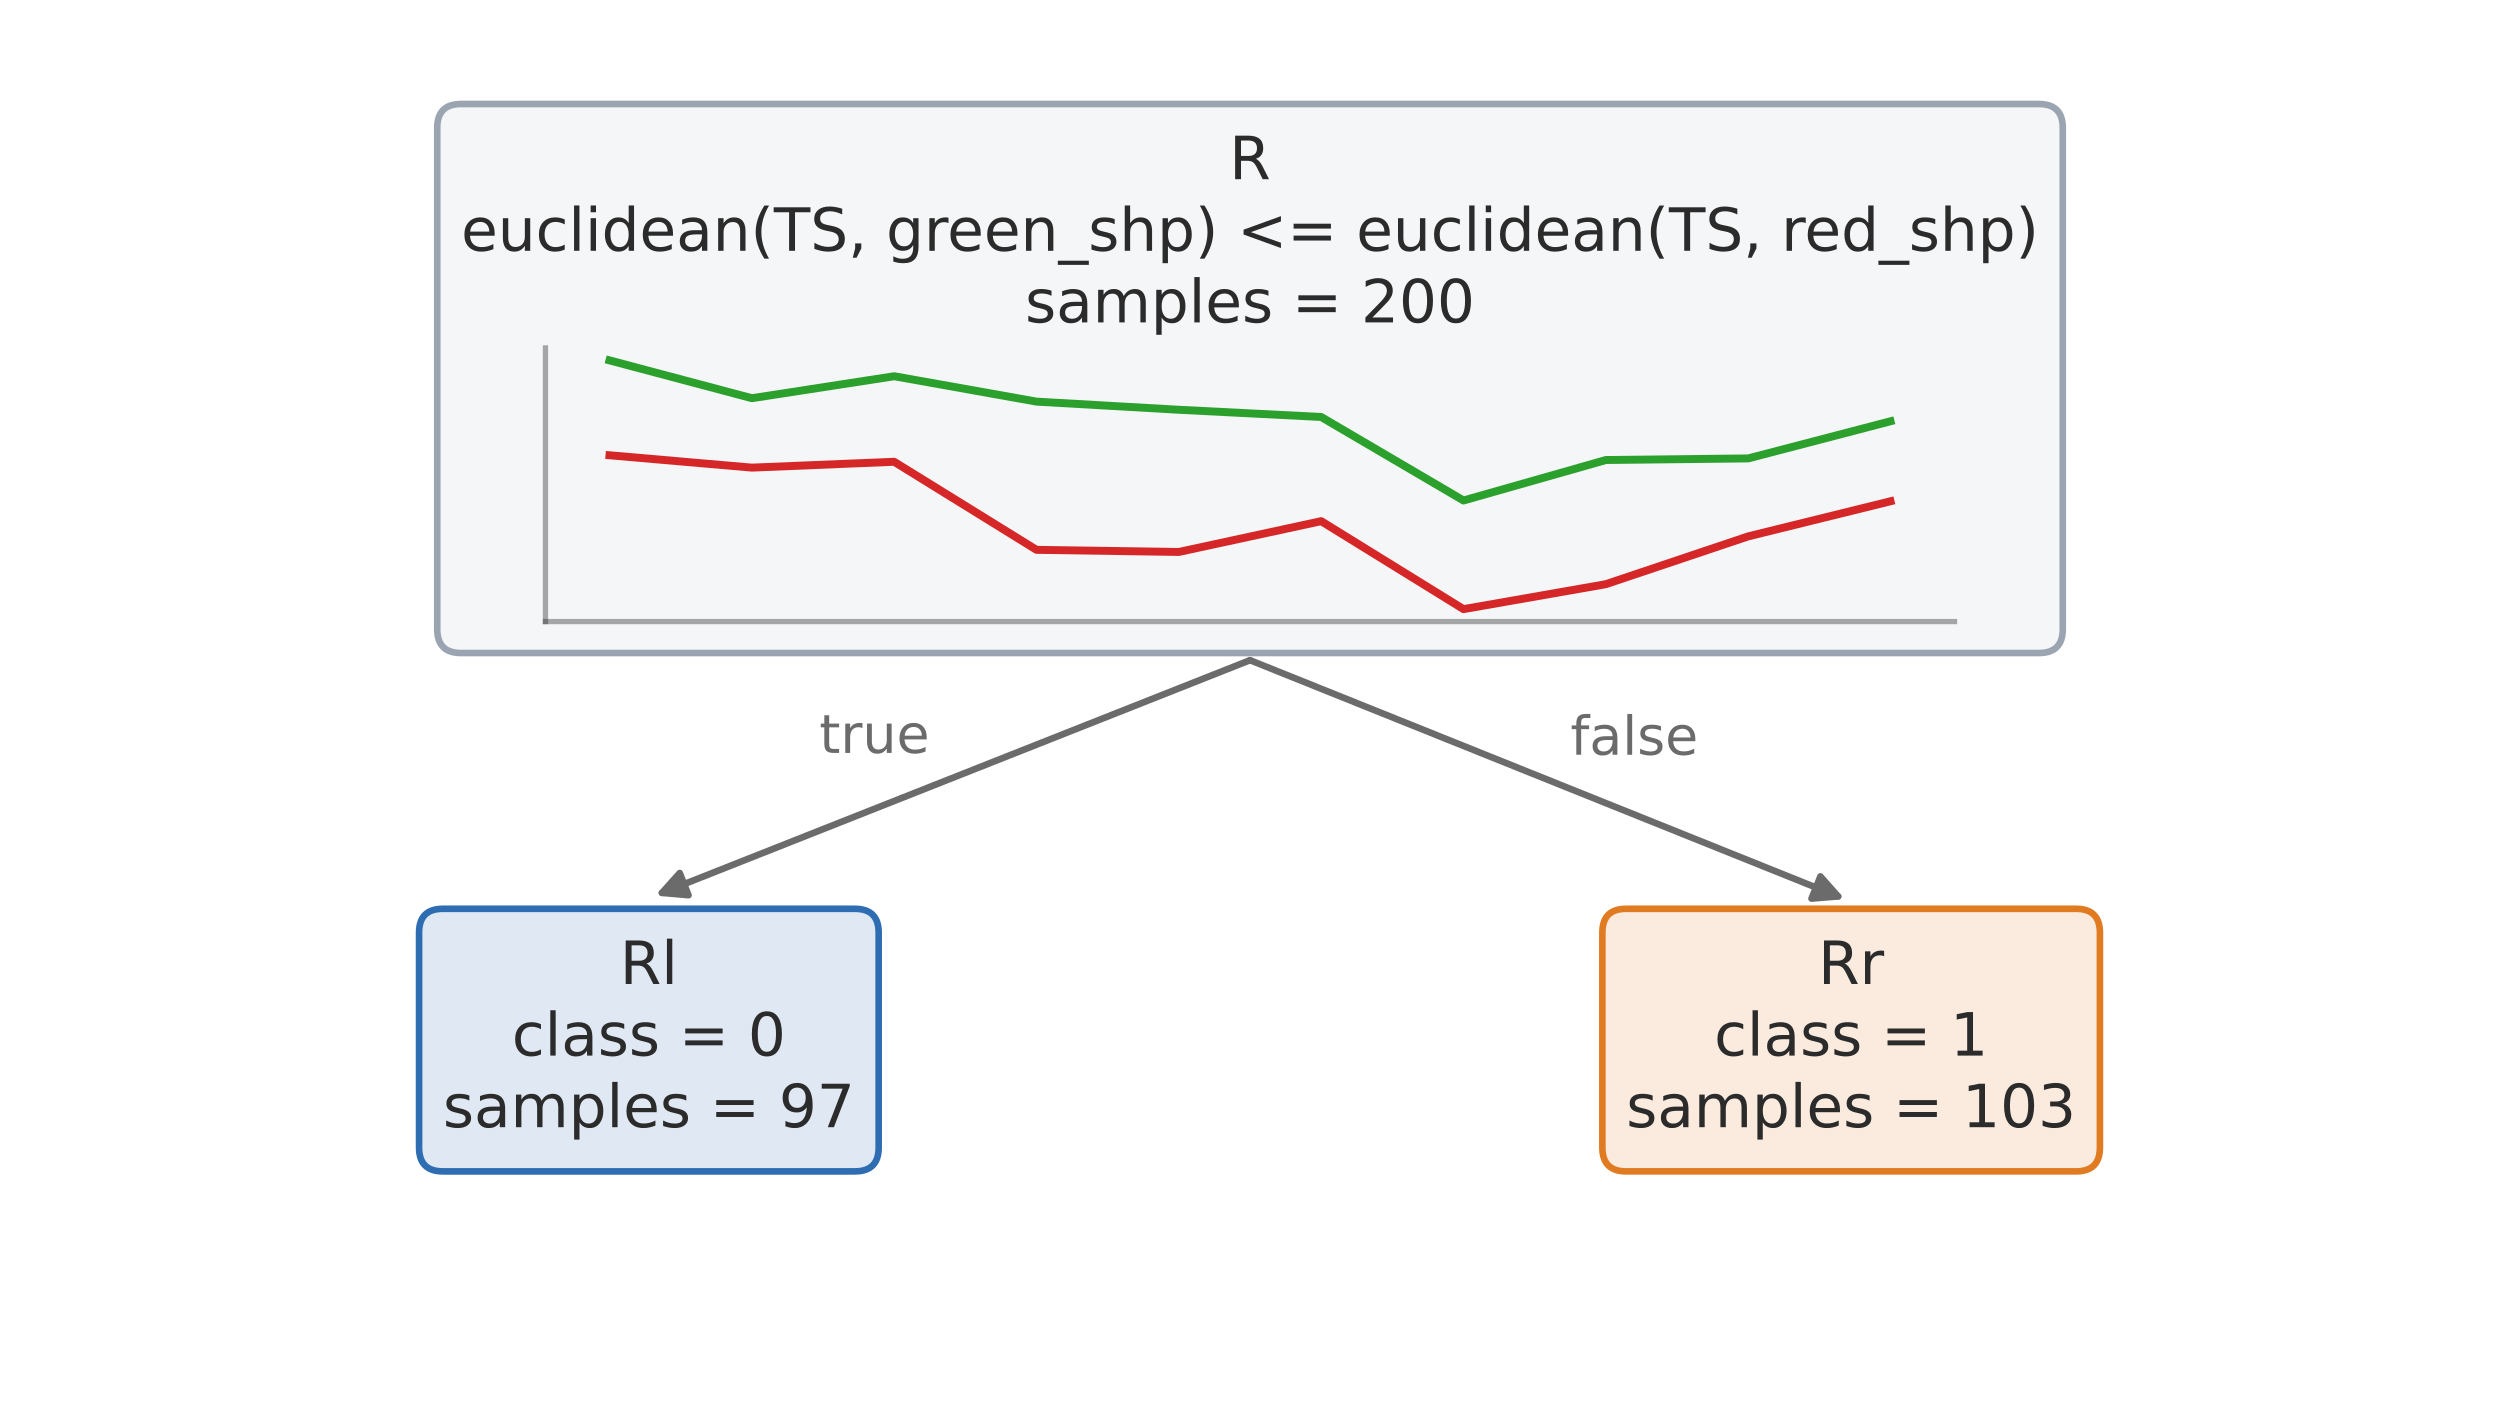
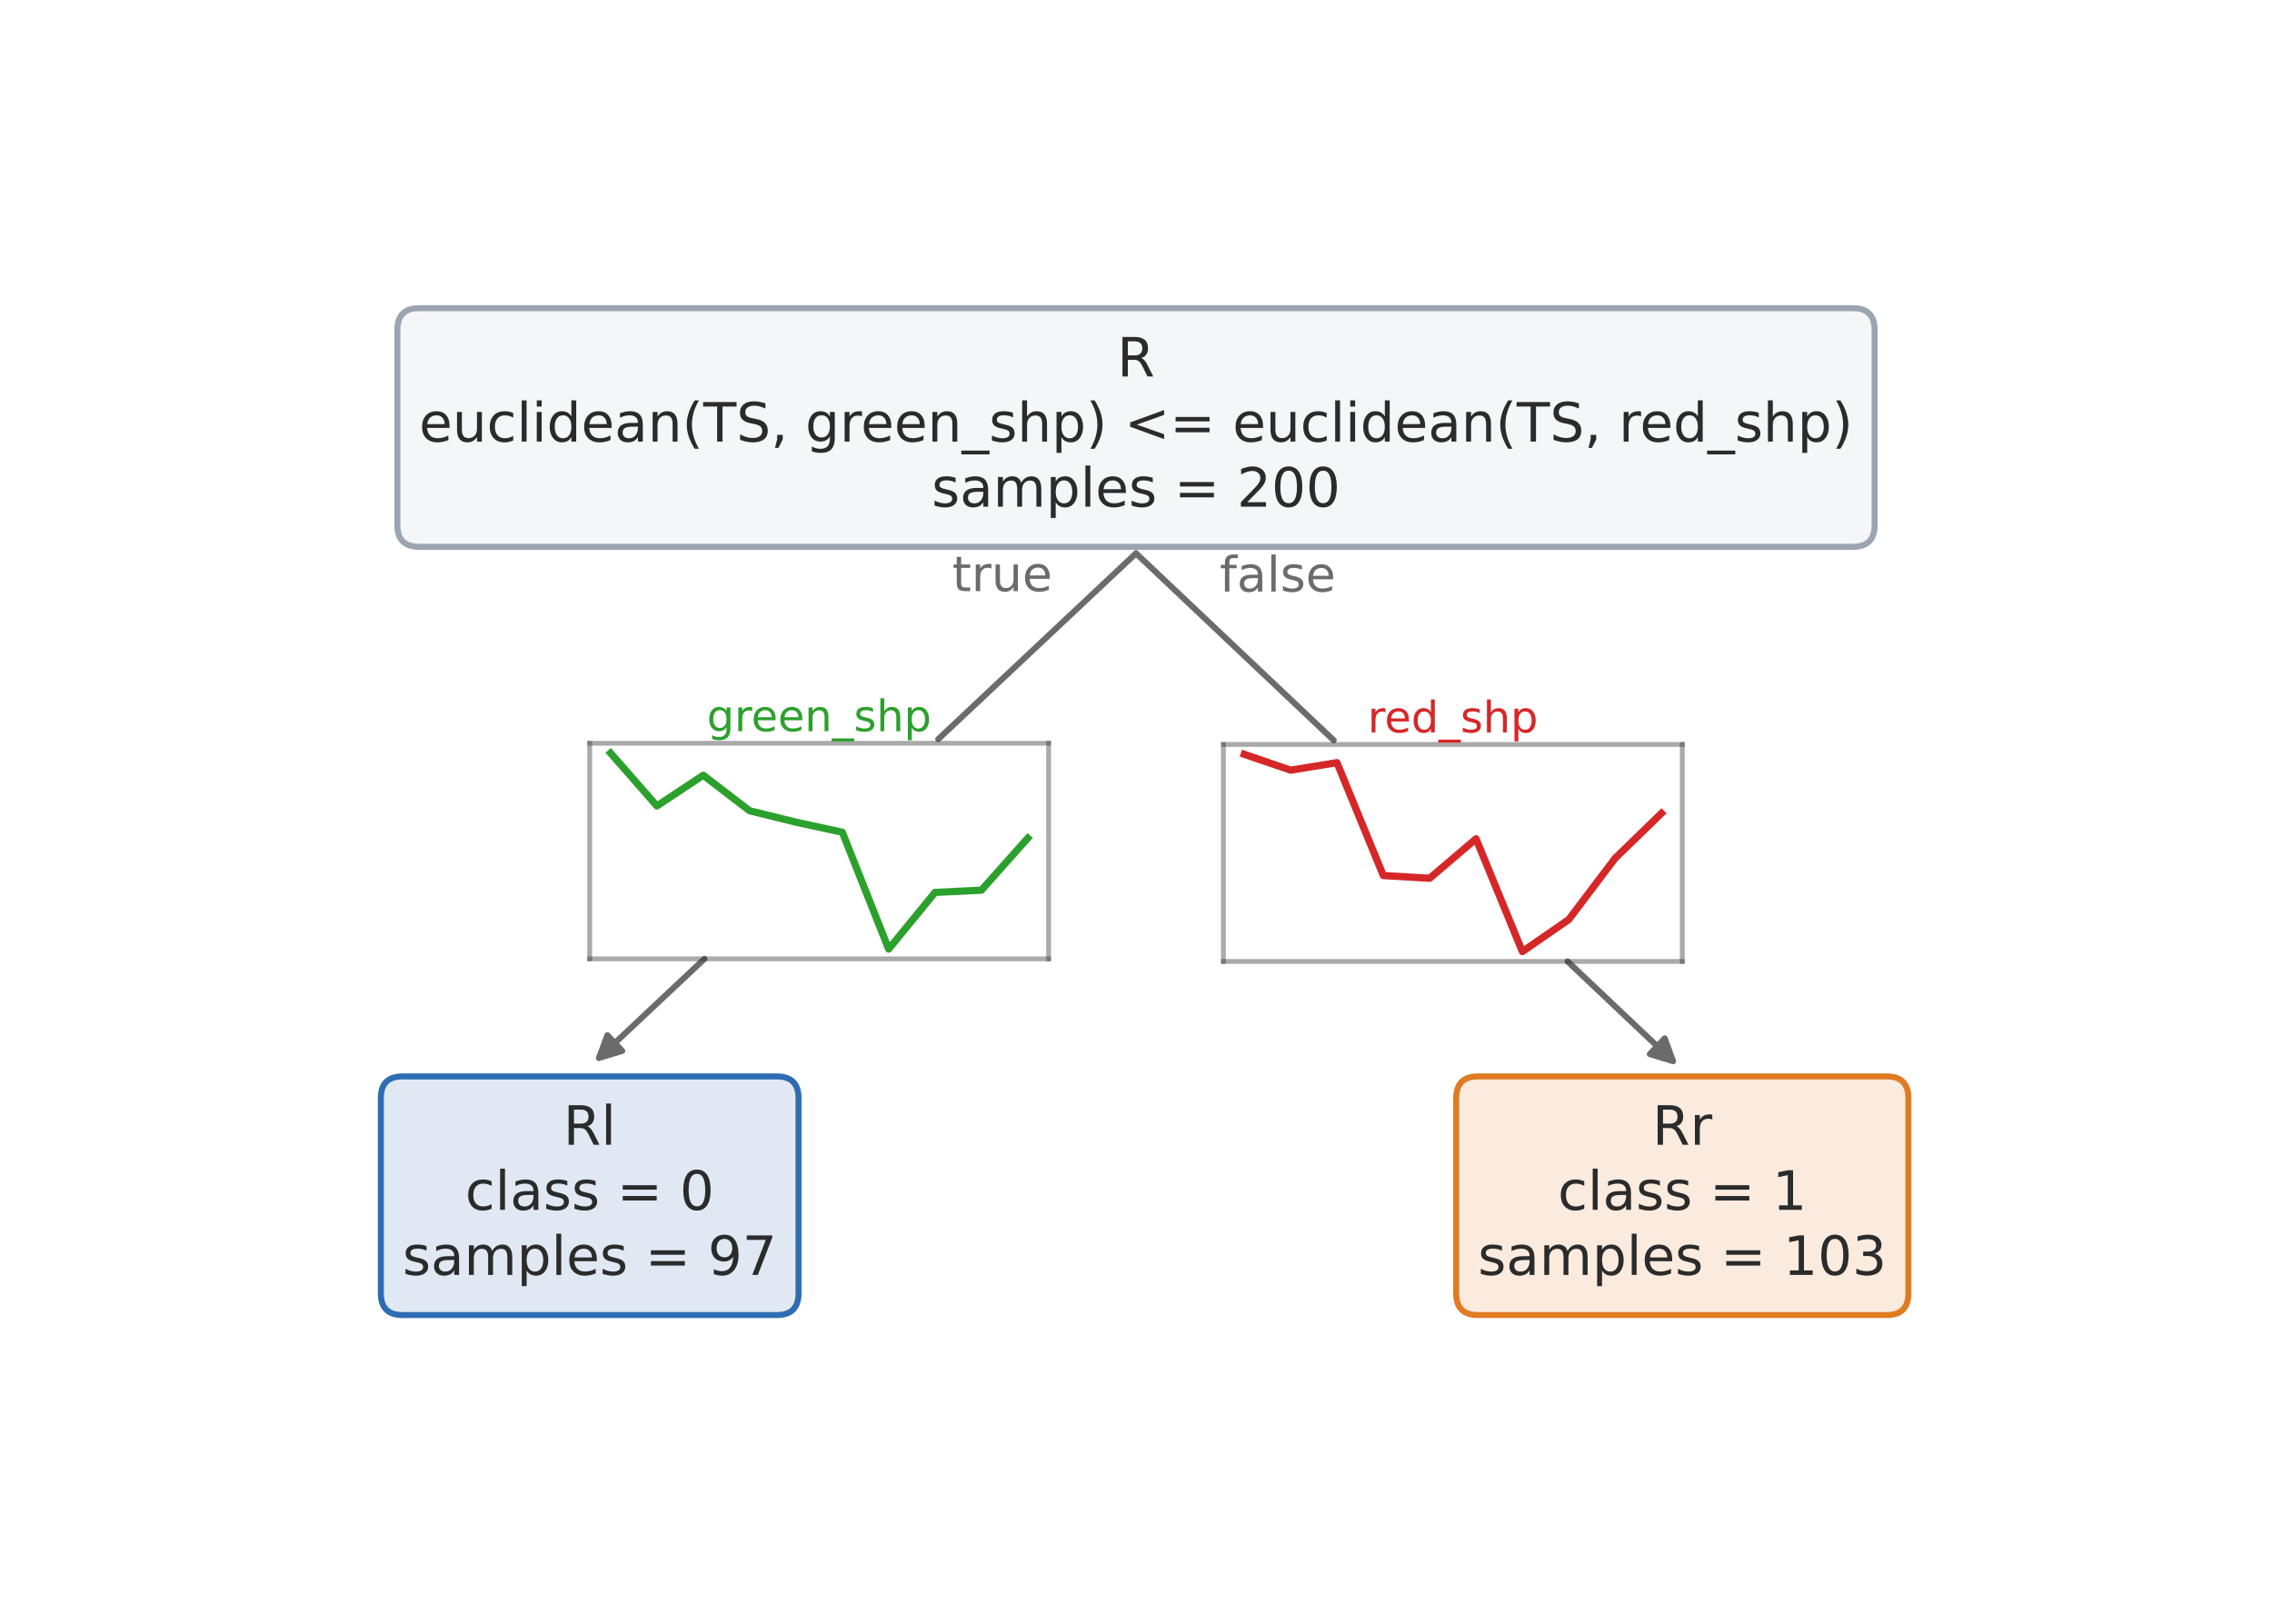
- <svg xmlns="http://www.w3.org/2000/svg" xmlns:xlink="http://www.w3.org/1999/xlink" width="377.1pt" height="213.984pt" viewBox="0 0 377.1 213.984" version="1.1">
+ <svg xmlns="http://www.w3.org/2000/svg" xmlns:xlink="http://www.w3.org/1999/xlink" width="377.1pt" height="269.424pt" viewBox="0 0 377.1 269.424" version="1.1">
  <defs>
    <style type="text/css">*{stroke-linejoin: round; stroke-linecap: butt}</style>
  </defs>
  <g id="figure_1">
    <g id="patch_1">
-       <path d="M 0 213.984  L 377.1 213.984  L 377.1 0  L 0 0  L 0 213.984  z " style="fill: none" />
+       <path d="M 0 269.424  L 377.1 269.424  L 377.1 0  L 0 0  L 0 269.424  z " style="fill: none" />
    </g>
    <g id="axes_1">
      <g id="patch_2">
-         <path d="M 188.55 99.584  Q 143.679 117.339 99.847 134.682  " style="fill: none; stroke: #6b6b6b; stroke-linecap: round" />
-         <path d="M 103.857 135.031  L 99.847 134.682  L 102.532 131.684  z " style="fill: #6b6b6b; stroke: #6b6b6b; stroke-linecap: round" />
+         <path d="M 188.55 91.841  Q 172.139 107.261 155.727 122.682  " style="fill: none; stroke: #6b6b6b; stroke-linecap: round" />
      </g>
      <g id="patch_3">
-         <path d="M 188.55 99.584  Q 233.424 117.608 277.261 135.214  " style="fill: none; stroke: #6b6b6b; stroke-linecap: round" />
-         <path d="M 274.591 132.202  L 277.261 135.214  L 273.249 135.543  z " style="fill: #6b6b6b; stroke: #6b6b6b; stroke-linecap: round" />
+         <path d="M 116.917 159.15  Q 107.76 167.754 99.417 175.593  " style="fill: none; stroke: #6b6b6b; stroke-linecap: round" />
+         <path d="M 103.273 174.44  L 99.417 175.593  L 100.808 171.816  z " style="fill: #6b6b6b; stroke: #6b6b6b; stroke-linecap: round" />
+       </g>
+       <g id="patch_4">
+         <path d="M 188.55 91.841  Q 204.961 107.359 221.373 122.878  " style="fill: none; stroke: #6b6b6b; stroke-linecap: round" />
+       </g>
+       <g id="patch_5">
+         <path d="M 260.183 159.577  Q 269.34 168.236 277.685 176.127  " style="fill: none; stroke: #6b6b6b; stroke-linecap: round" />
+         <path d="M 276.306 172.346  L 277.685 176.127  L 273.833 174.962  z " style="fill: #6b6b6b; stroke: #6b6b6b; stroke-linecap: round" />
      </g>
      <g id="R">
-         <g id="patch_4">
-           <path d="M 69.553 98.503  L 307.547 98.503  Q 311.147 98.503 311.147 94.903  L 311.147 19.289  Q 311.147 15.689 307.547 15.689  L 69.553 15.689  Q 65.953 15.689 65.953 19.289  L 65.953 94.903  Q 65.953 98.503 69.553 98.503  z " style="fill: #f4f6f8; stroke: #9aa5b1; stroke-linejoin: miter" />
-         </g>
-         <g style="fill: #2b2b2b" transform="translate(185.4232 27.02791) scale(0.09 -0.09)">
+         <g id="patch_6">
+           <path d="M 69.553 90.759  L 307.547 90.759  Q 311.147 90.759 311.147 87.159  L 311.147 54.753  Q 311.147 51.153 307.547 51.153  L 69.553 51.153  Q 65.953 51.153 65.953 54.753  L 65.953 87.159  Q 65.953 90.759 69.553 90.759  z " style="fill: #f4f6f8; stroke: #9aa5b1; stroke-linejoin: miter" />
+         </g>
+         <g style="fill: #2b2b2b" transform="translate(185.4232 62.49143) scale(0.09 -0.09)">
          <defs>
            <path id="DejaVuSans-35" d="M 2841 2188  Q 3044 2119 3236 1894  Q 3428 1669 3622 1275  L 4263 0  L 3584 0  L 2988 1197  Q 2756 1666 2539 1819  Q 2322 1972 1947 1972  L 1259 1972  L 1259 0  L 628 0  L 628 4666  L 2053 4666  Q 2853 4666 3247 4331  Q 3641 3997 3641 3322  Q 3641 2881 3436 2590  Q 3231 2300 2841 2188  z M 1259 4147  L 1259 2491  L 2053 2491  Q 2509 2491 2742 2702  Q 2975 2913 2975 3322  Q 2975 3731 2742 3939  Q 2509 4147 2053 4147  L 1259 4147  z " transform="scale(0.015625)" />
          </defs>
          <use xlink:href="#DejaVuSans-35" />
        </g>
-         <g style="fill: #2b2b2b" transform="translate(69.55312 37.83037) scale(0.09 -0.09)">
+         <g style="fill: #2b2b2b" transform="translate(69.55312 73.29389) scale(0.09 -0.09)">
          <defs>
            <path id="DejaVuSans-48" d="M 3597 1894  L 3597 1613  L 953 1613  Q 991 1019 1311 708  Q 1631 397 2203 397  Q 2534 397 2845 478  Q 3156 559 3463 722  L 3463 178  Q 3153 47 2828 -22  Q 2503 -91 2169 -91  Q 1331 -91 842 396  Q 353 884 353 1716  Q 353 2575 817 3079  Q 1281 3584 2069 3584  Q 2775 3584 3186 3129  Q 3597 2675 3597 1894  z M 3022 2063  Q 3016 2534 2758 2815  Q 2500 3097 2075 3097  Q 1594 3097 1305 2825  Q 1016 2553 972 2059  L 3022 2063  z " transform="scale(0.015625)" />
            <path id="DejaVuSans-58" d="M 544 1381  L 544 3500  L 1119 3500  L 1119 1403  Q 1119 906 1312 657  Q 1506 409 1894 409  Q 2359 409 2629 706  Q 2900 1003 2900 1516  L 2900 3500  L 3475 3500  L 3475 0  L 2900 0  L 2900 538  Q 2691 219 2414 64  Q 2138 -91 1772 -91  Q 1169 -91 856 284  Q 544 659 544 1381  z M 1991 3584  L 1991 3584  z " transform="scale(0.015625)" />
            <path id="DejaVuSans-46" d="M 3122 3366  L 3122 2828  Q 2878 2963 2633 3030  Q 2388 3097 2138 3097  Q 1578 3097 1268 2742  Q 959 2388 959 1747  Q 959 1106 1268 751  Q 1578 397 2138 397  Q 2388 397 2633 464  Q 2878 531 3122 666  L 3122 134  Q 2881 22 2623 -34  Q 2366 -91 2075 -91  Q 1284 -91 818 406  Q 353 903 353 1747  Q 353 2603 823 3093  Q 1294 3584 2113 3584  Q 2378 3584 2631 3529  Q 2884 3475 3122 3366  z " transform="scale(0.015625)" />
            <path id="DejaVuSans-4f" d="M 603 4863  L 1178 4863  L 1178 0  L 603 0  L 603 4863  z " transform="scale(0.015625)" />
            <path id="DejaVuSans-4c" d="M 603 3500  L 1178 3500  L 1178 0  L 603 0  L 603 3500  z M 603 4863  L 1178 4863  L 1178 4134  L 603 4134  L 603 4863  z " transform="scale(0.015625)" />
            <path id="DejaVuSans-47" d="M 2906 2969  L 2906 4863  L 3481 4863  L 3481 0  L 2906 0  L 2906 525  Q 2725 213 2448 61  Q 2172 -91 1784 -91  Q 1150 -91 751 415  Q 353 922 353 1747  Q 353 2572 751 3078  Q 1150 3584 1784 3584  Q 2172 3584 2448 3432  Q 2725 3281 2906 2969  z M 947 1747  Q 947 1113 1208 752  Q 1469 391 1925 391  Q 2381 391 2643 752  Q 2906 1113 2906 1747  Q 2906 2381 2643 2742  Q 2381 3103 1925 3103  Q 1469 3103 1208 2742  Q 947 2381 947 1747  z " transform="scale(0.015625)" />
            <path id="DejaVuSans-44" d="M 2194 1759  Q 1497 1759 1228 1600  Q 959 1441 959 1056  Q 959 750 1161 570  Q 1363 391 1709 391  Q 2188 391 2477 730  Q 2766 1069 2766 1631  L 2766 1759  L 2194 1759  z M 3341 1997  L 3341 0  L 2766 0  L 2766 531  Q 2569 213 2275 61  Q 1981 -91 1556 -91  Q 1019 -91 701 211  Q 384 513 384 1019  Q 384 1609 779 1909  Q 1175 2209 1959 2209  L 2766 2209  L 2766 2266  Q 2766 2663 2505 2880  Q 2244 3097 1772 3097  Q 1472 3097 1187 3025  Q 903 2953 641 2809  L 641 3341  Q 956 3463 1253 3523  Q 1550 3584 1831 3584  Q 2591 3584 2966 3190  Q 3341 2797 3341 1997  z " transform="scale(0.015625)" />
            <path id="DejaVuSans-51" d="M 3513 2113  L 3513 0  L 2938 0  L 2938 2094  Q 2938 2591 2744 2837  Q 2550 3084 2163 3084  Q 1697 3084 1428 2787  Q 1159 2491 1159 1978  L 1159 0  L 581 0  L 581 3500  L 1159 3500  L 1159 2956  Q 1366 3272 1645 3428  Q 1925 3584 2291 3584  Q 2894 3584 3203 3211  Q 3513 2838 3513 2113  z " transform="scale(0.015625)" />
            <path id="DejaVuSans-b" d="M 1984 4856  Q 1566 4138 1362 3434  Q 1159 2731 1159 2009  Q 1159 1288 1364 580  Q 1569 -128 1984 -844  L 1484 -844  Q 1016 -109 783 600  Q 550 1309 550 2009  Q 550 2706 781 3412  Q 1013 4119 1484 4856  L 1984 4856  z " transform="scale(0.015625)" />
            <path id="DejaVuSans-37" d="M -19 4666  L 3928 4666  L 3928 4134  L 2272 4134  L 2272 0  L 1638 0  L 1638 4134  L -19 4134  L -19 4666  z " transform="scale(0.015625)" />
            <path id="DejaVuSans-36" d="M 3425 4513  L 3425 3897  Q 3066 4069 2747 4153  Q 2428 4238 2131 4238  Q 1616 4238 1336 4038  Q 1056 3838 1056 3469  Q 1056 3159 1242 3001  Q 1428 2844 1947 2747  L 2328 2669  Q 3034 2534 3370 2195  Q 3706 1856 3706 1288  Q 3706 609 3251 259  Q 2797 -91 1919 -91  Q 1588 -91 1214 -16  Q 841 59 441 206  L 441 856  Q 825 641 1194 531  Q 1563 422 1919 422  Q 2459 422 2753 634  Q 3047 847 3047 1241  Q 3047 1584 2836 1778  Q 2625 1972 2144 2069  L 1759 2144  Q 1053 2284 737 2584  Q 422 2884 422 3419  Q 422 4038 858 4394  Q 1294 4750 2059 4750  Q 2388 4750 2728 4690  Q 3069 4631 3425 4513  z " transform="scale(0.015625)" />
            <path id="DejaVuSans-f" d="M 750 794  L 1409 794  L 1409 256  L 897 -744  L 494 -744  L 750 256  L 750 794  z " transform="scale(0.015625)" />
            <path id="DejaVuSans-3" transform="scale(0.015625)" />
            <path id="DejaVuSans-4a" d="M 2906 1791  Q 2906 2416 2648 2759  Q 2391 3103 1925 3103  Q 1463 3103 1205 2759  Q 947 2416 947 1791  Q 947 1169 1205 825  Q 1463 481 1925 481  Q 2391 481 2648 825  Q 2906 1169 2906 1791  z M 3481 434  Q 3481 -459 3084 -895  Q 2688 -1331 1869 -1331  Q 1566 -1331 1297 -1286  Q 1028 -1241 775 -1147  L 775 -588  Q 1028 -725 1275 -790  Q 1522 -856 1778 -856  Q 2344 -856 2625 -561  Q 2906 -266 2906 331  L 2906 616  Q 2728 306 2450 153  Q 2172 0 1784 0  Q 1141 0 747 490  Q 353 981 353 1791  Q 353 2603 747 3093  Q 1141 3584 1784 3584  Q 2172 3584 2450 3431  Q 2728 3278 2906 2969  L 2906 3500  L 3481 3500  L 3481 434  z " transform="scale(0.015625)" />
            <path id="DejaVuSans-55" d="M 2631 2963  Q 2534 3019 2420 3045  Q 2306 3072 2169 3072  Q 1681 3072 1420 2755  Q 1159 2438 1159 1844  L 1159 0  L 581 0  L 581 3500  L 1159 3500  L 1159 2956  Q 1341 3275 1631 3429  Q 1922 3584 2338 3584  Q 2397 3584 2469 3576  Q 2541 3569 2628 3553  L 2631 2963  z " transform="scale(0.015625)" />
            <path id="DejaVuSans-42" d="M 3263 -1063  L 3263 -1509  L -63 -1509  L -63 -1063  L 3263 -1063  z " transform="scale(0.015625)" />
            <path id="DejaVuSans-56" d="M 2834 3397  L 2834 2853  Q 2591 2978 2328 3040  Q 2066 3103 1784 3103  Q 1356 3103 1142 2972  Q 928 2841 928 2578  Q 928 2378 1081 2264  Q 1234 2150 1697 2047  L 1894 2003  Q 2506 1872 2764 1633  Q 3022 1394 3022 966  Q 3022 478 2636 193  Q 2250 -91 1575 -91  Q 1294 -91 989 -36  Q 684 19 347 128  L 347 722  Q 666 556 975 473  Q 1284 391 1588 391  Q 1994 391 2212 530  Q 2431 669 2431 922  Q 2431 1156 2273 1281  Q 2116 1406 1581 1522  L 1381 1569  Q 847 1681 609 1914  Q 372 2147 372 2553  Q 372 3047 722 3315  Q 1072 3584 1716 3584  Q 2034 3584 2315 3537  Q 2597 3491 2834 3397  z " transform="scale(0.015625)" />
            <path id="DejaVuSans-4b" d="M 3513 2113  L 3513 0  L 2938 0  L 2938 2094  Q 2938 2591 2744 2837  Q 2550 3084 2163 3084  Q 1697 3084 1428 2787  Q 1159 2491 1159 1978  L 1159 0  L 581 0  L 581 4863  L 1159 4863  L 1159 2956  Q 1366 3272 1645 3428  Q 1925 3584 2291 3584  Q 2894 3584 3203 3211  Q 3513 2838 3513 2113  z " transform="scale(0.015625)" />
            <path id="DejaVuSans-53" d="M 1159 525  L 1159 -1331  L 581 -1331  L 581 3500  L 1159 3500  L 1159 2969  Q 1341 3281 1617 3432  Q 1894 3584 2278 3584  Q 2916 3584 3314 3078  Q 3713 2572 3713 1747  Q 3713 922 3314 415  Q 2916 -91 2278 -91  Q 1894 -91 1617 61  Q 1341 213 1159 525  z M 3116 1747  Q 3116 2381 2855 2742  Q 2594 3103 2138 3103  Q 1681 3103 1420 2742  Q 1159 2381 1159 1747  Q 1159 1113 1420 752  Q 1681 391 2138 391  Q 2594 391 2855 752  Q 3116 1113 3116 1747  z " transform="scale(0.015625)" />
            <path id="DejaVuSans-c" d="M 513 4856  L 1013 4856  Q 1481 4119 1714 3412  Q 1947 2706 1947 2009  Q 1947 1309 1714 600  Q 1481 -109 1013 -844  L 513 -844  Q 928 -128 1133 580  Q 1338 1288 1338 2009  Q 1338 2731 1133 3434  Q 928 4138 513 4856  z " transform="scale(0.015625)" />
            <path id="DejaVuSans-1f" d="M 4684 3150  L 1459 2003  L 4684 863  L 4684 294  L 678 1747  L 678 2266  L 4684 3719  L 4684 3150  z " transform="scale(0.015625)" />
            <path id="DejaVuSans-20" d="M 678 2906  L 4684 2906  L 4684 2381  L 678 2381  L 678 2906  z M 678 1631  L 4684 1631  L 4684 1100  L 678 1100  L 678 1631  z " transform="scale(0.015625)" />
          </defs>
          <use xlink:href="#DejaVuSans-48" />
          <use xlink:href="#DejaVuSans-58" transform="translate(61.53125 0)" />
          <use xlink:href="#DejaVuSans-46" transform="translate(124.9062 0)" />
          <use xlink:href="#DejaVuSans-4f" transform="translate(179.8906 0)" />
          <use xlink:href="#DejaVuSans-4c" transform="translate(207.6719 0)" />
          <use xlink:href="#DejaVuSans-47" transform="translate(235.4531 0)" />
          <use xlink:href="#DejaVuSans-48" transform="translate(298.9375 0)" />
          <use xlink:href="#DejaVuSans-44" transform="translate(360.4688 0)" />
          <use xlink:href="#DejaVuSans-51" transform="translate(421.75 0)" />
          <use xlink:href="#DejaVuSans-b" transform="translate(485.125 0)" />
          <use xlink:href="#DejaVuSans-37" transform="translate(524.1406 0)" />
          <use xlink:href="#DejaVuSans-36" transform="translate(585.2188 0)" />
          <use xlink:href="#DejaVuSans-f" transform="translate(648.7031 0)" />
          <use xlink:href="#DejaVuSans-3" transform="translate(680.4844 0)" />
          <use xlink:href="#DejaVuSans-4a" transform="translate(712.2656 0)" />
          <use xlink:href="#DejaVuSans-55" transform="translate(775.75 0)" />
          <use xlink:href="#DejaVuSans-48" transform="translate(814.6562 0)" />
          <use xlink:href="#DejaVuSans-48" transform="translate(876.1875 0)" />
          <use xlink:href="#DejaVuSans-51" transform="translate(937.7188 0)" />
          <use xlink:href="#DejaVuSans-42" transform="translate(1001.094 0)" />
          <use xlink:href="#DejaVuSans-56" transform="translate(1051.094 0)" />
          <use xlink:href="#DejaVuSans-4b" transform="translate(1103.188 0)" />
          <use xlink:href="#DejaVuSans-53" transform="translate(1166.562 0)" />
          <use xlink:href="#DejaVuSans-c" transform="translate(1230.047 0)" />
          <use xlink:href="#DejaVuSans-3" transform="translate(1269.062 0)" />
          <use xlink:href="#DejaVuSans-1f" transform="translate(1300.844 0)" />
          <use xlink:href="#DejaVuSans-20" transform="translate(1384.641 0)" />
          <use xlink:href="#DejaVuSans-3" transform="translate(1468.438 0)" />
          <use xlink:href="#DejaVuSans-48" transform="translate(1500.219 0)" />
          <use xlink:href="#DejaVuSans-58" transform="translate(1561.75 0)" />
          <use xlink:href="#DejaVuSans-46" transform="translate(1625.125 0)" />
          <use xlink:href="#DejaVuSans-4f" transform="translate(1680.109 0)" />
          <use xlink:href="#DejaVuSans-4c" transform="translate(1707.891 0)" />
          <use xlink:href="#DejaVuSans-47" transform="translate(1735.672 0)" />
          <use xlink:href="#DejaVuSans-48" transform="translate(1799.156 0)" />
          <use xlink:href="#DejaVuSans-44" transform="translate(1860.688 0)" />
          <use xlink:href="#DejaVuSans-51" transform="translate(1921.969 0)" />
          <use xlink:href="#DejaVuSans-b" transform="translate(1985.344 0)" />
          <use xlink:href="#DejaVuSans-37" transform="translate(2024.359 0)" />
          <use xlink:href="#DejaVuSans-36" transform="translate(2085.438 0)" />
          <use xlink:href="#DejaVuSans-f" transform="translate(2148.922 0)" />
          <use xlink:href="#DejaVuSans-3" transform="translate(2180.703 0)" />
          <use xlink:href="#DejaVuSans-55" transform="translate(2212.484 0)" />
          <use xlink:href="#DejaVuSans-48" transform="translate(2251.391 0)" />
          <use xlink:href="#DejaVuSans-47" transform="translate(2312.922 0)" />
          <use xlink:href="#DejaVuSans-42" transform="translate(2376.406 0)" />
          <use xlink:href="#DejaVuSans-56" transform="translate(2426.406 0)" />
          <use xlink:href="#DejaVuSans-4b" transform="translate(2478.5 0)" />
          <use xlink:href="#DejaVuSans-53" transform="translate(2541.875 0)" />
          <use xlink:href="#DejaVuSans-c" transform="translate(2605.359 0)" />
        </g>
-         <g style="fill: #2b2b2b" transform="translate(154.6242 48.63284) scale(0.09 -0.09)">
+         <g style="fill: #2b2b2b" transform="translate(154.6242 84.09635) scale(0.09 -0.09)">
          <defs>
            <path id="DejaVuSans-50" d="M 3328 2828  Q 3544 3216 3844 3400  Q 4144 3584 4550 3584  Q 5097 3584 5394 3201  Q 5691 2819 5691 2113  L 5691 0  L 5113 0  L 5113 2094  Q 5113 2597 4934 2840  Q 4756 3084 4391 3084  Q 3944 3084 3684 2787  Q 3425 2491 3425 1978  L 3425 0  L 2847 0  L 2847 2094  Q 2847 2600 2669 2842  Q 2491 3084 2119 3084  Q 1678 3084 1418 2786  Q 1159 2488 1159 1978  L 1159 0  L 581 0  L 581 3500  L 1159 3500  L 1159 2956  Q 1356 3278 1631 3431  Q 1906 3584 2284 3584  Q 2666 3584 2933 3390  Q 3200 3197 3328 2828  z " transform="scale(0.015625)" />
            <path id="DejaVuSans-15" d="M 1228 531  L 3431 531  L 3431 0  L 469 0  L 469 531  Q 828 903 1448 1529  Q 2069 2156 2228 2338  Q 2531 2678 2651 2914  Q 2772 3150 2772 3378  Q 2772 3750 2511 3984  Q 2250 4219 1831 4219  Q 1534 4219 1204 4116  Q 875 4013 500 3803  L 500 4441  Q 881 4594 1212 4672  Q 1544 4750 1819 4750  Q 2544 4750 2975 4387  Q 3406 4025 3406 3419  Q 3406 3131 3298 2873  Q 3191 2616 2906 2266  Q 2828 2175 2409 1742  Q 1991 1309 1228 531  z " transform="scale(0.015625)" />
            <path id="DejaVuSans-13" d="M 2034 4250  Q 1547 4250 1301 3770  Q 1056 3291 1056 2328  Q 1056 1369 1301 889  Q 1547 409 2034 409  Q 2525 409 2770 889  Q 3016 1369 3016 2328  Q 3016 3291 2770 3770  Q 2525 4250 2034 4250  z M 2034 4750  Q 2819 4750 3233 4129  Q 3647 3509 3647 2328  Q 3647 1150 3233 529  Q 2819 -91 2034 -91  Q 1250 -91 836 529  Q 422 1150 422 2328  Q 422 3509 836 4129  Q 1250 4750 2034 4750  z " transform="scale(0.015625)" />
          </defs>
          <use xlink:href="#DejaVuSans-56" />
          <use xlink:href="#DejaVuSans-44" transform="translate(52.09375 0)" />
          <use xlink:href="#DejaVuSans-50" transform="translate(113.375 0)" />
          <use xlink:href="#DejaVuSans-53" transform="translate(210.7812 0)" />
          <use xlink:href="#DejaVuSans-4f" transform="translate(274.2656 0)" />
          <use xlink:href="#DejaVuSans-48" transform="translate(302.0469 0)" />
          <use xlink:href="#DejaVuSans-56" transform="translate(363.5781 0)" />
          <use xlink:href="#DejaVuSans-3" transform="translate(415.6719 0)" />
          <use xlink:href="#DejaVuSans-20" transform="translate(447.4531 0)" />
          <use xlink:href="#DejaVuSans-3" transform="translate(531.25 0)" />
          <use xlink:href="#DejaVuSans-15" transform="translate(563.0312 0)" />
          <use xlink:href="#DejaVuSans-13" transform="translate(626.6562 0)" />
          <use xlink:href="#DejaVuSans-13" transform="translate(690.2812 0)" />
        </g>
-         <g style="fill: #2b2b2b" transform="translate(188.55 59.43459) scale(0.09 -0.09)" />
-         <g style="fill: #2b2b2b" transform="translate(188.55 70.23635) scale(0.09 -0.09)" />
-         <g style="fill: #2b2b2b" transform="translate(188.55 81.03811) scale(0.09 -0.09)" />
-         <g style="fill: #2b2b2b" transform="translate(188.55 91.83987) scale(0.09 -0.09)" />
      </g>
      <g id="Rl">
-         <g id="patch_5">
-           <path d="M 66.812 176.692  L 128.938 176.692  Q 132.538 176.692 132.538 173.092  L 132.538 140.684  Q 132.538 137.084 128.938 137.084  L 66.812 137.084  Q 63.212 137.084 63.212 140.684  L 63.212 173.092  Q 63.212 176.692 66.812 176.692  z " style="fill: #2f6db3; fill-opacity: 0.15; stroke: #2f6db3; stroke-linejoin: miter" />
-         </g>
-         <g style="fill: #2b2b2b" transform="translate(93.49805 148.4238) scale(0.09 -0.09)">
+         <g id="patch_7">
+           <path d="M 66.812 218.272  L 128.938 218.272  Q 132.538 218.272 132.538 214.672  L 132.538 182.264  Q 132.538 178.664 128.938 178.664  L 66.812 178.664  Q 63.212 178.664 63.212 182.264  L 63.212 214.672  Q 63.212 218.272 66.812 218.272  z " style="fill: #2f6db3; fill-opacity: 0.15; stroke: #2f6db3; stroke-linejoin: miter" />
+         </g>
+         <g style="fill: #2b2b2b" transform="translate(93.49805 190.0038) scale(0.09 -0.09)">
          <use xlink:href="#DejaVuSans-35" />
          <use xlink:href="#DejaVuSans-4f" transform="translate(69.48438 0)" />
        </g>
-         <g style="fill: #2b2b2b" transform="translate(77.21016 159.2262) scale(0.09 -0.09)">
+         <g style="fill: #2b2b2b" transform="translate(77.21016 200.8062) scale(0.09 -0.09)">
          <use xlink:href="#DejaVuSans-46" />
          <use xlink:href="#DejaVuSans-4f" transform="translate(54.98438 0)" />
          <use xlink:href="#DejaVuSans-44" transform="translate(82.76562 0)" />
          <use xlink:href="#DejaVuSans-56" transform="translate(144.0469 0)" />
          <use xlink:href="#DejaVuSans-56" transform="translate(196.1406 0)" />
          <use xlink:href="#DejaVuSans-3" transform="translate(248.2344 0)" />
          <use xlink:href="#DejaVuSans-20" transform="translate(280.0156 0)" />
          <use xlink:href="#DejaVuSans-3" transform="translate(363.8125 0)" />
          <use xlink:href="#DejaVuSans-13" transform="translate(395.5938 0)" />
        </g>
-         <g style="fill: #2b2b2b" transform="translate(66.81234 170.0287) scale(0.09 -0.09)">
+         <g style="fill: #2b2b2b" transform="translate(66.81234 211.6087) scale(0.09 -0.09)">
          <defs>
            <path id="DejaVuSans-1c" d="M 703 97  L 703 672  Q 941 559 1184 500  Q 1428 441 1663 441  Q 2288 441 2617 861  Q 2947 1281 2994 2138  Q 2813 1869 2534 1725  Q 2256 1581 1919 1581  Q 1219 1581 811 2004  Q 403 2428 403 3163  Q 403 3881 828 4315  Q 1253 4750 1959 4750  Q 2769 4750 3195 4129  Q 3622 3509 3622 2328  Q 3622 1225 3098 567  Q 2575 -91 1691 -91  Q 1453 -91 1209 -44  Q 966 3 703 97  z M 1959 2075  Q 2384 2075 2632 2365  Q 2881 2656 2881 3163  Q 2881 3666 2632 3958  Q 2384 4250 1959 4250  Q 1534 4250 1286 3958  Q 1038 3666 1038 3163  Q 1038 2656 1286 2365  Q 1534 2075 1959 2075  z " transform="scale(0.015625)" />
            <path id="DejaVuSans-1a" d="M 525 4666  L 3525 4666  L 3525 4397  L 1831 0  L 1172 0  L 2766 4134  L 525 4134  L 525 4666  z " transform="scale(0.015625)" />
          </defs>
          <use xlink:href="#DejaVuSans-56" />
          <use xlink:href="#DejaVuSans-44" transform="translate(52.09375 0)" />
          <use xlink:href="#DejaVuSans-50" transform="translate(113.375 0)" />
          <use xlink:href="#DejaVuSans-53" transform="translate(210.7812 0)" />
          <use xlink:href="#DejaVuSans-4f" transform="translate(274.2656 0)" />
          <use xlink:href="#DejaVuSans-48" transform="translate(302.0469 0)" />
          <use xlink:href="#DejaVuSans-56" transform="translate(363.5781 0)" />
          <use xlink:href="#DejaVuSans-3" transform="translate(415.6719 0)" />
          <use xlink:href="#DejaVuSans-20" transform="translate(447.4531 0)" />
          <use xlink:href="#DejaVuSans-3" transform="translate(531.25 0)" />
          <use xlink:href="#DejaVuSans-1c" transform="translate(563.0312 0)" />
          <use xlink:href="#DejaVuSans-1a" transform="translate(626.6562 0)" />
        </g>
      </g>
      <g id="Rr">
-         <g id="patch_6">
-           <path d="M 245.299 176.691  L 313.151 176.691  Q 316.751 176.691 316.751 173.091  L 316.751 140.685  Q 316.751 137.085 313.151 137.085  L 245.299 137.085  Q 241.699 137.085 241.699 140.685  L 241.699 173.091  Q 241.699 176.691 245.299 176.691  z " style="fill: #e07b22; fill-opacity: 0.15; stroke: #e07b22; stroke-linejoin: miter" />
-         </g>
-         <g style="fill: #2b2b2b" transform="translate(274.2483 148.4234) scale(0.09 -0.09)">
+         <g id="patch_8">
+           <path d="M 245.299 218.271  L 313.151 218.271  Q 316.751 218.271 316.751 214.671  L 316.751 182.265  Q 316.751 178.665 313.151 178.665  L 245.299 178.665  Q 241.699 178.665 241.699 182.265  L 241.699 214.671  Q 241.699 218.271 245.299 218.271  z " style="fill: #e07b22; fill-opacity: 0.15; stroke: #e07b22; stroke-linejoin: miter" />
+         </g>
+         <g style="fill: #2b2b2b" transform="translate(274.2483 190.0034) scale(0.09 -0.09)">
          <use xlink:href="#DejaVuSans-35" />
          <use xlink:href="#DejaVuSans-55" transform="translate(69.48438 0)" />
        </g>
-         <g style="fill: #2b2b2b" transform="translate(258.5602 159.2259) scale(0.09 -0.09)">
+         <g style="fill: #2b2b2b" transform="translate(258.5602 200.8059) scale(0.09 -0.09)">
          <defs>
            <path id="DejaVuSans-14" d="M 794 531  L 1825 531  L 1825 4091  L 703 3866  L 703 4441  L 1819 4666  L 2450 4666  L 2450 531  L 3481 531  L 3481 0  L 794 0  L 794 531  z " transform="scale(0.015625)" />
          </defs>
          <use xlink:href="#DejaVuSans-46" />
          <use xlink:href="#DejaVuSans-4f" transform="translate(54.98438 0)" />
          <use xlink:href="#DejaVuSans-44" transform="translate(82.76562 0)" />
          <use xlink:href="#DejaVuSans-56" transform="translate(144.0469 0)" />
          <use xlink:href="#DejaVuSans-56" transform="translate(196.1406 0)" />
          <use xlink:href="#DejaVuSans-3" transform="translate(248.2344 0)" />
          <use xlink:href="#DejaVuSans-20" transform="translate(280.0156 0)" />
          <use xlink:href="#DejaVuSans-3" transform="translate(363.8125 0)" />
          <use xlink:href="#DejaVuSans-14" transform="translate(395.5938 0)" />
        </g>
-         <g style="fill: #2b2b2b" transform="translate(245.2992 170.0284) scale(0.09 -0.09)">
+         <g style="fill: #2b2b2b" transform="translate(245.2992 211.6084) scale(0.09 -0.09)">
          <defs>
            <path id="DejaVuSans-16" d="M 2597 2516  Q 3050 2419 3304 2112  Q 3559 1806 3559 1356  Q 3559 666 3084 287  Q 2609 -91 1734 -91  Q 1441 -91 1130 -33  Q 819 25 488 141  L 488 750  Q 750 597 1062 519  Q 1375 441 1716 441  Q 2309 441 2620 675  Q 2931 909 2931 1356  Q 2931 1769 2642 2001  Q 2353 2234 1838 2234  L 1294 2234  L 1294 2753  L 1863 2753  Q 2328 2753 2575 2939  Q 2822 3125 2822 3475  Q 2822 3834 2567 4026  Q 2313 4219 1838 4219  Q 1578 4219 1281 4162  Q 984 4106 628 3988  L 628 4550  Q 988 4650 1302 4700  Q 1616 4750 1894 4750  Q 2613 4750 3031 4423  Q 3450 4097 3450 3541  Q 3450 3153 3228 2886  Q 3006 2619 2597 2516  z " transform="scale(0.015625)" />
          </defs>
          <use xlink:href="#DejaVuSans-56" />
          <use xlink:href="#DejaVuSans-44" transform="translate(52.09375 0)" />
          <use xlink:href="#DejaVuSans-50" transform="translate(113.375 0)" />
          <use xlink:href="#DejaVuSans-53" transform="translate(210.7812 0)" />
          <use xlink:href="#DejaVuSans-4f" transform="translate(274.2656 0)" />
          <use xlink:href="#DejaVuSans-48" transform="translate(302.0469 0)" />
          <use xlink:href="#DejaVuSans-56" transform="translate(363.5781 0)" />
          <use xlink:href="#DejaVuSans-3" transform="translate(415.6719 0)" />
          <use xlink:href="#DejaVuSans-20" transform="translate(447.4531 0)" />
          <use xlink:href="#DejaVuSans-3" transform="translate(531.25 0)" />
          <use xlink:href="#DejaVuSans-14" transform="translate(563.0312 0)" />
          <use xlink:href="#DejaVuSans-13" transform="translate(626.6562 0)" />
          <use xlink:href="#DejaVuSans-16" transform="translate(690.2812 0)" />
        </g>
      </g>
      <g id="text_1">
-         <g style="fill: #6b6b6b" transform="translate(123.5898 113.5773) scale(0.081 -0.081)">
+         <g style="fill: #6b6b6b" transform="translate(158.0463 98.11902) scale(0.081 -0.081)">
          <defs>
            <path id="DejaVuSans-57" d="M 1172 4494  L 1172 3500  L 2356 3500  L 2356 3053  L 1172 3053  L 1172 1153  Q 1172 725 1289 603  Q 1406 481 1766 481  L 2356 481  L 2356 0  L 1766 0  Q 1100 0 847 248  Q 594 497 594 1153  L 594 3053  L 172 3053  L 172 3500  L 594 3500  L 594 4494  L 1172 4494  z " transform="scale(0.015625)" />
          </defs>
          <use xlink:href="#DejaVuSans-57" />
          <use xlink:href="#DejaVuSans-55" transform="translate(39.20312 0)" />
          <use xlink:href="#DejaVuSans-58" transform="translate(80.3125 0)" />
          <use xlink:href="#DejaVuSans-48" transform="translate(143.6875 0)" />
        </g>
      </g>
      <g id="text_2">
-         <g style="fill: #6b6b6b" transform="translate(236.8875 113.8479) scale(0.081 -0.081)">
+         <g style="fill: #6b6b6b" transform="translate(202.431 98.18395) scale(0.081 -0.081)">
          <defs>
            <path id="DejaVuSans-49" d="M 2375 4863  L 2375 4384  L 1825 4384  Q 1516 4384 1395 4259  Q 1275 4134 1275 3809  L 1275 3500  L 2222 3500  L 2222 3053  L 1275 3053  L 1275 0  L 697 0  L 697 3053  L 147 3053  L 147 3500  L 697 3500  L 697 3744  Q 697 4328 969 4595  Q 1241 4863 1831 4863  L 2375 4863  z " transform="scale(0.015625)" />
          </defs>
          <use xlink:href="#DejaVuSans-49" />
          <use xlink:href="#DejaVuSans-44" transform="translate(35.20312 0)" />
          <use xlink:href="#DejaVuSans-4f" transform="translate(96.48438 0)" />
          <use xlink:href="#DejaVuSans-56" transform="translate(124.2656 0)" />
          <use xlink:href="#DejaVuSans-48" transform="translate(176.3594 0)" />
        </g>
      </g>
-       <g id="shapes-R">
-         <g id="patch_7">
-           <path d="M 82.275 93.757  L 294.825 93.757  L 294.825 52.483  L 82.275 52.483  L 82.275 93.757  z " style="fill: none; opacity: 0" />
+       <g id="media-R-true">
+         <g id="patch_9">
+           <path d="M 97.875 159.15  L 174.042 159.15  L 174.042 123.365  L 97.875 123.365  L 97.875 159.15  z " style="fill: none" />
        </g>
        <g id="matplotlib.axis_1" />
        <g id="matplotlib.axis_2" />
        <g id="line2d_1">
-           <path d="M 91.937 54.359  L 113.406 60.064  L 134.876 56.752  L 156.346 60.581  L 177.815 61.811  L 199.285 62.898  L 220.754 75.494  L 242.224 69.388  L 263.694 69.147  L 285.163 63.543  " clip-path="url(#p25809aa5a8)" style="fill: none; stroke: #2ca02c; stroke-width: 1.2; stroke-linecap: square" />
-         </g>
+           <path d="M 101.337 124.992  L 109.031 133.774  L 116.724 128.675  L 124.418 134.569  L 132.112 136.463  L 139.805 138.135  L 147.499 157.523  L 155.193 148.125  L 162.886 147.754  L 170.58 139.128  " clip-path="url(#p517f257f04)" style="fill: none; stroke: #2ca02c; stroke-width: 1.2; stroke-linecap: square" />
+         </g>
+         <g id="patch_10">
+           <path d="M 97.875 159.15  L 97.875 123.365  " style="fill: none; opacity: 0.4; stroke: #2b2b2b; stroke-width: 0.8; stroke-linejoin: miter; stroke-linecap: square" />
+         </g>
+         <g id="patch_11">
+           <path d="M 174.042 159.15  L 174.042 123.365  " style="fill: none; opacity: 0.4; stroke: #2b2b2b; stroke-width: 0.8; stroke-linejoin: miter; stroke-linecap: square" />
+         </g>
+         <g id="patch_12">
+           <path d="M 97.875 159.15  L 174.042 159.15  " style="fill: none; opacity: 0.4; stroke: #2b2b2b; stroke-width: 0.8; stroke-linejoin: miter; stroke-linecap: square" />
+         </g>
+         <g id="patch_13">
+           <path d="M 97.875 123.365  L 174.042 123.365  " style="fill: none; opacity: 0.4; stroke: #2b2b2b; stroke-width: 0.8; stroke-linejoin: miter; stroke-linecap: square" />
+         </g>
+         <g id="text_3">
+           <g style="fill: #2ca02c" transform="translate(117.3184 121.3653) scale(0.072 -0.072)">
+             <use xlink:href="#DejaVuSans-4a" />
+             <use xlink:href="#DejaVuSans-55" transform="translate(63.48438 0)" />
+             <use xlink:href="#DejaVuSans-48" transform="translate(102.3906 0)" />
+             <use xlink:href="#DejaVuSans-48" transform="translate(163.9219 0)" />
+             <use xlink:href="#DejaVuSans-51" transform="translate(225.4531 0)" />
+             <use xlink:href="#DejaVuSans-42" transform="translate(288.8281 0)" />
+             <use xlink:href="#DejaVuSans-56" transform="translate(338.8281 0)" />
+             <use xlink:href="#DejaVuSans-4b" transform="translate(390.9219 0)" />
+             <use xlink:href="#DejaVuSans-53" transform="translate(454.2969 0)" />
+           </g>
+         </g>
+       </g>
+       <g id="media-R-false">
+         <g id="patch_14">
+           <path d="M 203.058 159.577  L 279.225 159.577  L 279.225 123.565  L 203.058 123.565  L 203.058 159.577  z " style="fill: none" />
+         </g>
+         <g id="matplotlib.axis_3" />
+         <g id="matplotlib.axis_4" />
        <g id="line2d_2">
-           <path d="M 91.937 68.673  L 113.406 70.537  L 134.876 69.654  L 156.346 82.937  L 177.815 83.258  L 199.285 78.612  L 220.754 91.881  L 242.224 88.118  L 263.694 80.908  L 285.163 75.611  " clip-path="url(#p25809aa5a8)" style="fill: none; stroke: #d62728; stroke-width: 1.2; stroke-linecap: square" />
-         </g>
-         <g id="patch_8">
-           <path d="M 82.275 93.757  L 82.275 52.483  " style="fill: none; opacity: 0.4; stroke: #2b2b2b; stroke-width: 0.8; stroke-linejoin: miter; stroke-linecap: square" />
-         </g>
-         <g id="patch_9">
-           <path d="M 82.275 93.757  L 294.825 93.757  " style="fill: none; opacity: 0.4; stroke: #2b2b2b; stroke-width: 0.8; stroke-linejoin: miter; stroke-linecap: square" />
+           <path d="M 206.52 125.202  L 214.214 127.831  L 221.907 126.585  L 229.601 145.324  L 237.295 145.776  L 244.988 139.222  L 252.682 157.94  L 260.376 152.632  L 268.069 142.462  L 275.763 134.989  " clip-path="url(#pffc24634fb)" style="fill: none; stroke: #d62728; stroke-width: 1.2; stroke-linecap: square" />
+         </g>
+         <g id="patch_15">
+           <path d="M 203.058 159.577  L 203.058 123.565  " style="fill: none; opacity: 0.4; stroke: #2b2b2b; stroke-width: 0.8; stroke-linejoin: miter; stroke-linecap: square" />
+         </g>
+         <g id="patch_16">
+           <path d="M 279.225 159.577  L 279.225 123.565  " style="fill: none; opacity: 0.4; stroke: #2b2b2b; stroke-width: 0.8; stroke-linejoin: miter; stroke-linecap: square" />
+         </g>
+         <g id="patch_17">
+           <path d="M 203.058 159.577  L 279.225 159.577  " style="fill: none; opacity: 0.4; stroke: #2b2b2b; stroke-width: 0.8; stroke-linejoin: miter; stroke-linecap: square" />
+         </g>
+         <g id="patch_18">
+           <path d="M 203.058 123.565  L 279.225 123.565  " style="fill: none; opacity: 0.4; stroke: #2b2b2b; stroke-width: 0.8; stroke-linejoin: miter; stroke-linecap: square" />
+         </g>
+         <g id="text_4">
+           <g style="fill: #d62728" transform="translate(226.998 121.5655) scale(0.072 -0.072)">
+             <use xlink:href="#DejaVuSans-55" />
+             <use xlink:href="#DejaVuSans-48" transform="translate(38.90625 0)" />
+             <use xlink:href="#DejaVuSans-47" transform="translate(100.4375 0)" />
+             <use xlink:href="#DejaVuSans-42" transform="translate(163.9219 0)" />
+             <use xlink:href="#DejaVuSans-56" transform="translate(213.9219 0)" />
+             <use xlink:href="#DejaVuSans-4b" transform="translate(266.0156 0)" />
+             <use xlink:href="#DejaVuSans-53" transform="translate(329.3906 0)" />
+           </g>
        </g>
      </g>
    </g>
  </g>
  <defs>
-     <clipPath id="p25809aa5a8">
-       <rect x="82.275" y="52.483" width="212.549" height="41.274" />
+     <clipPath id="p517f257f04">
+       <rect x="97.875" y="123.365" width="76.167" height="35.785" />
+     </clipPath>
+     <clipPath id="pffc24634fb">
+       <rect x="203.058" y="123.565" width="76.167" height="36.012" />
    </clipPath>
  </defs>
</svg>
